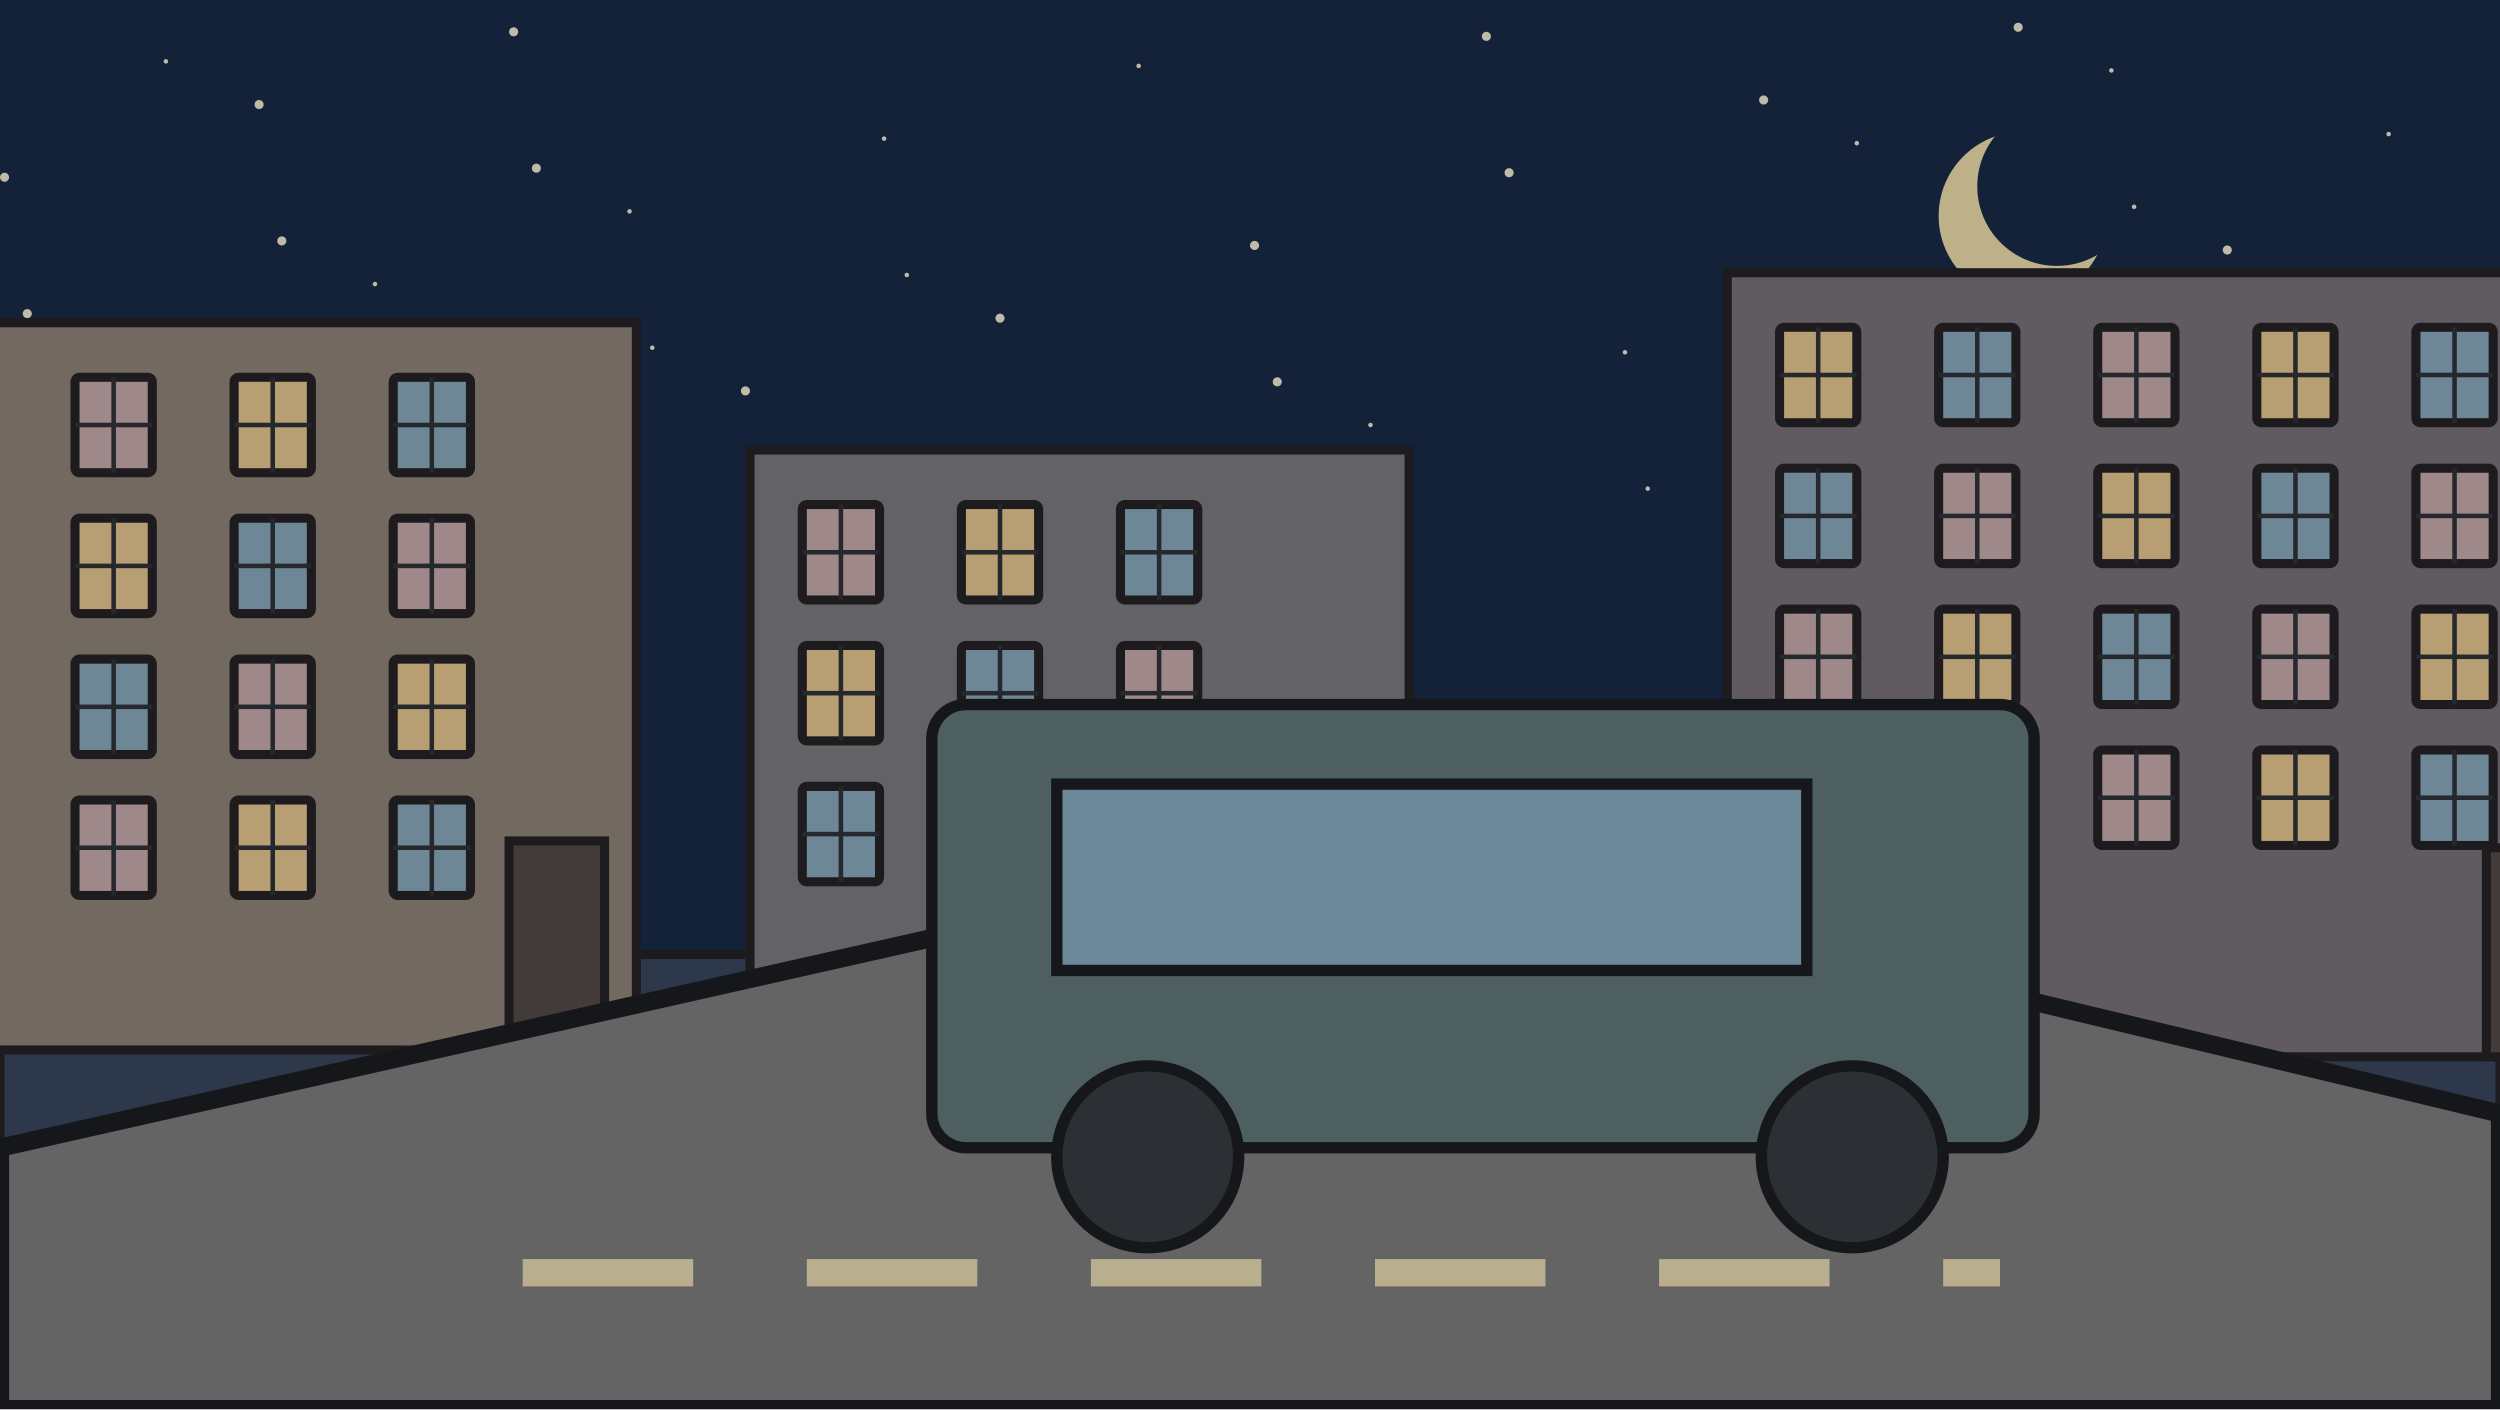
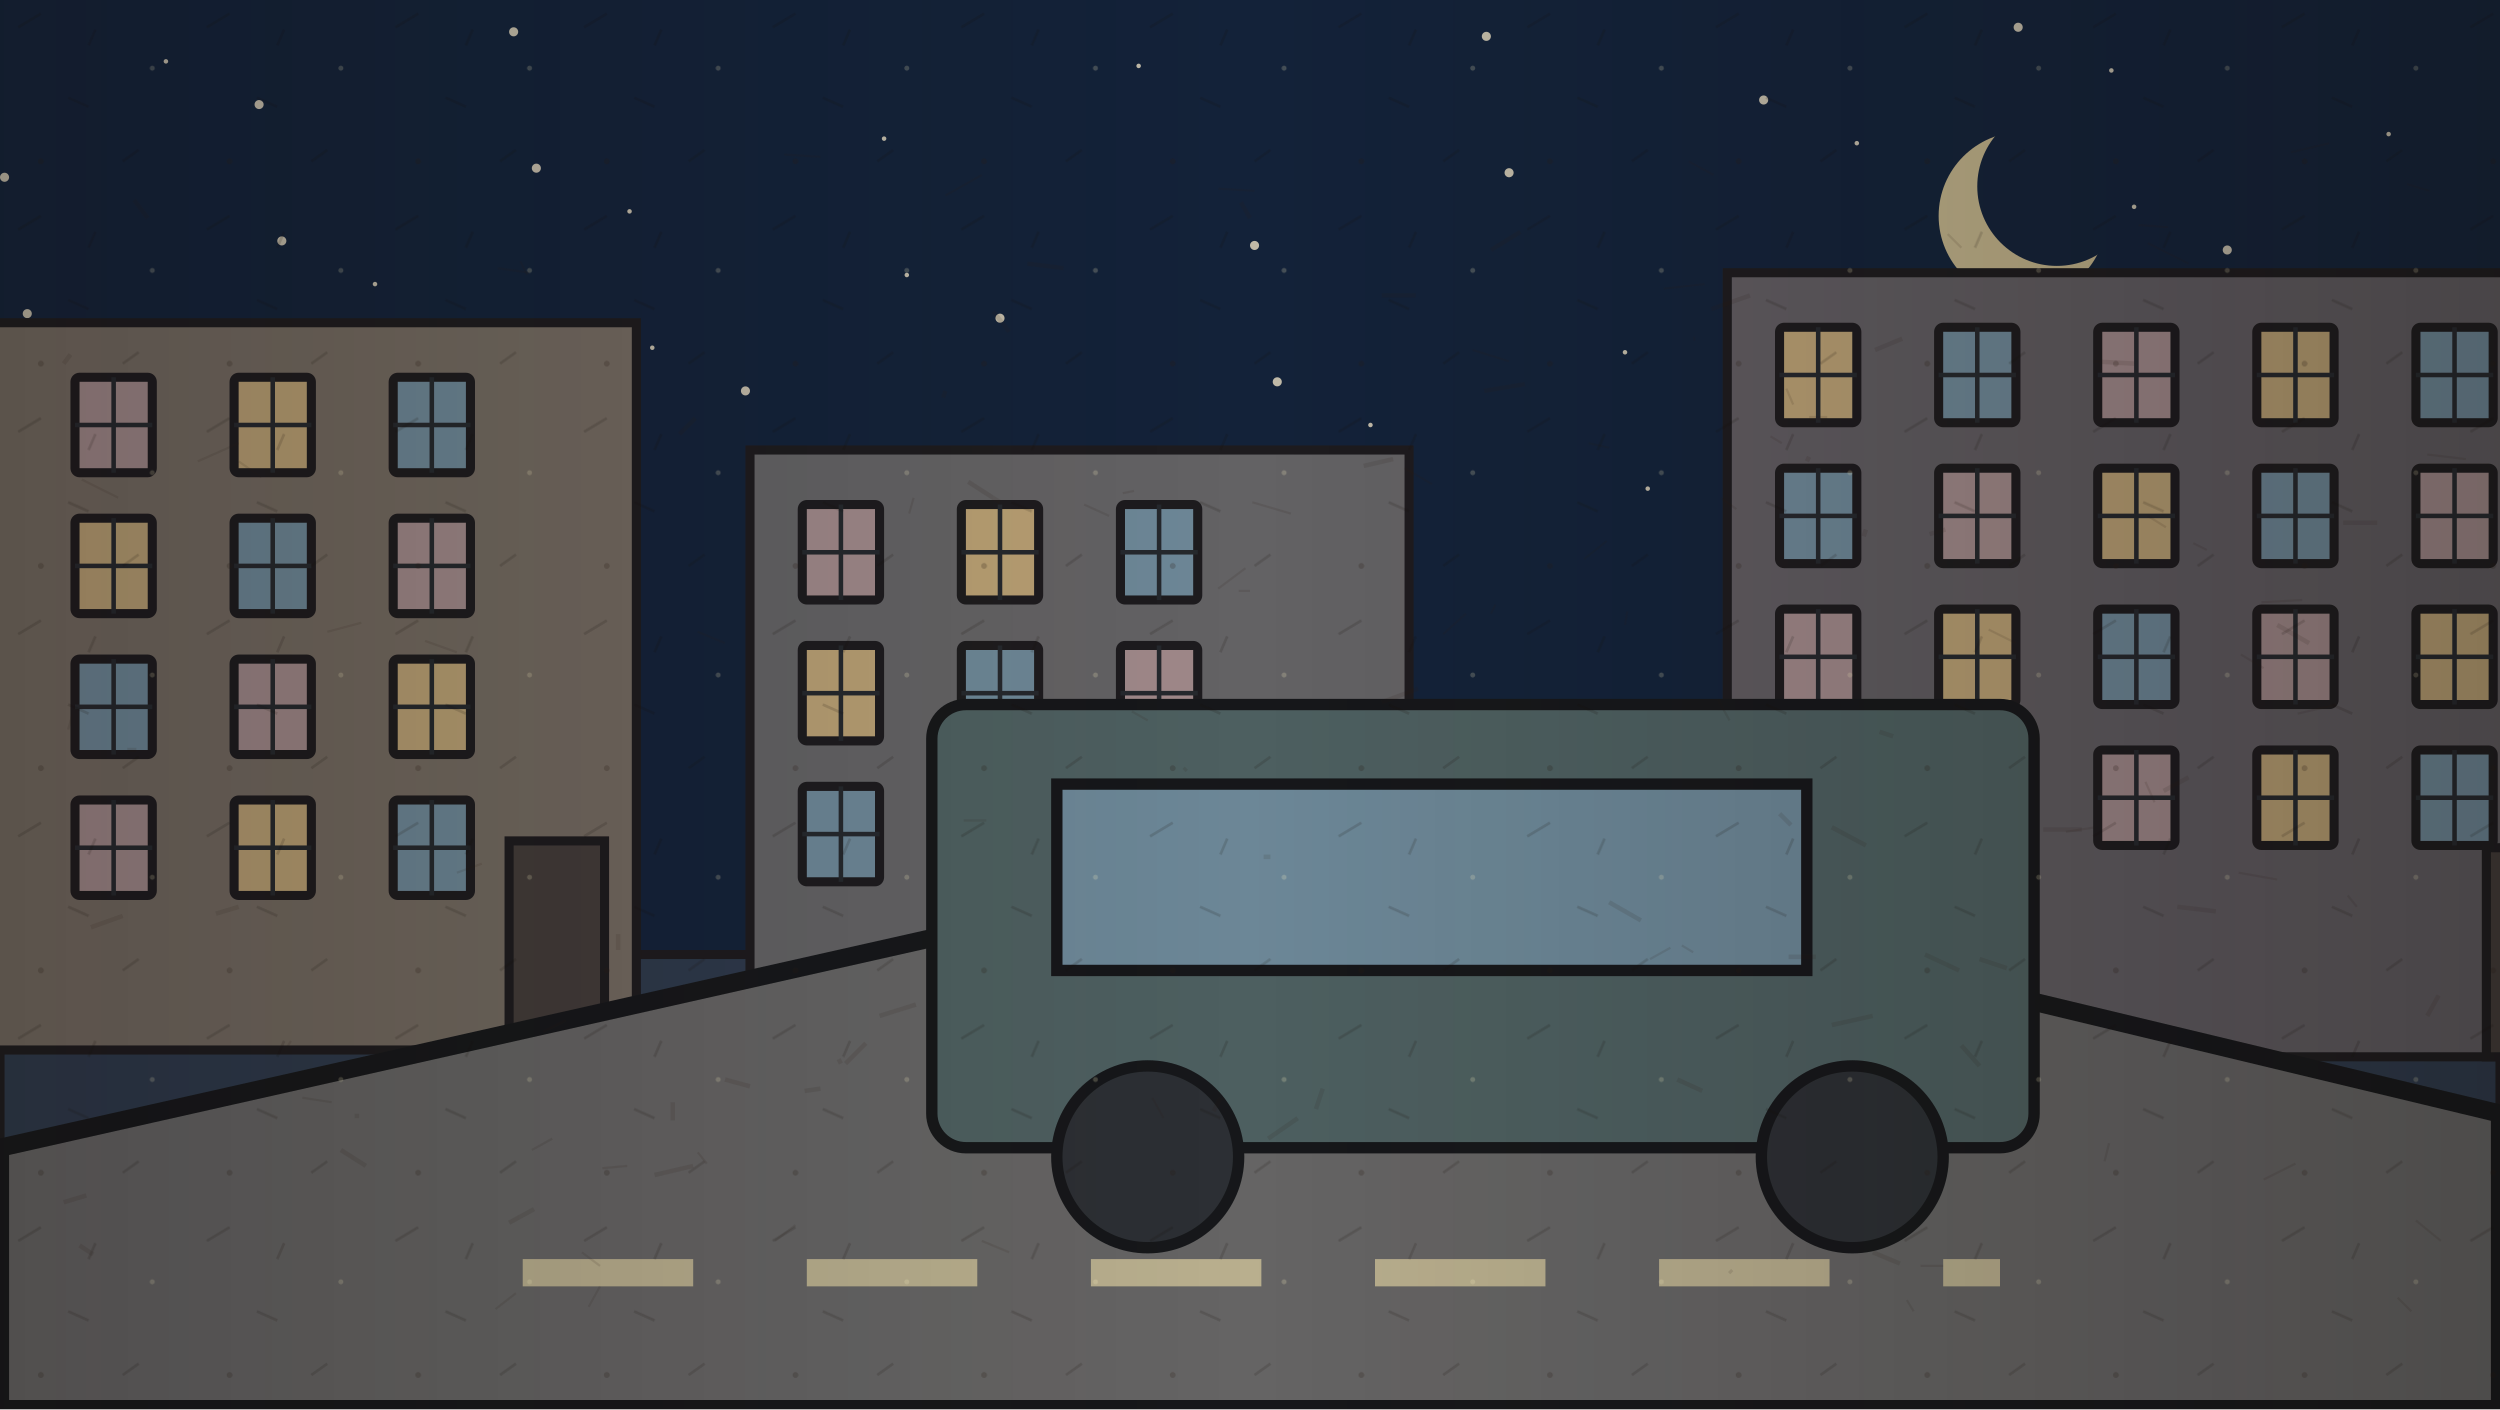
<svg xmlns="http://www.w3.org/2000/svg" viewBox="0 0 1100 620" preserveAspectRatio="xMidYMid slice">
  <rect width="1100" height="620" fill="#142239" />
  <circle cx="890" cy="95" r="37" fill="#f1d9a0" />
  <circle cx="905" cy="82" r="35" fill="#142239" />
  <circle cx="73" cy="27" r="1" fill="#f4e6c9" />
  <circle cx="236" cy="74" r="2" fill="#f4e6c9" />
  <circle cx="399" cy="121" r="1" fill="#f4e6c9" />
  <circle cx="562" cy="168" r="2" fill="#f4e6c9" />
  <circle cx="725" cy="215" r="1" fill="#f4e6c9" />
  <circle cx="888" cy="12" r="2" fill="#f4e6c9" />
  <circle cx="1051" cy="59" r="1" fill="#f4e6c9" />
  <circle cx="124" cy="106" r="2" fill="#f4e6c9" />
  <circle cx="287" cy="153" r="1" fill="#f4e6c9" />
  <circle cx="450" cy="200" r="2" fill="#f4e6c9" />
  <circle cx="613" cy="247" r="1" fill="#f4e6c9" />
  <circle cx="776" cy="44" r="2" fill="#f4e6c9" />
  <circle cx="939" cy="91" r="1" fill="#f4e6c9" />
  <circle cx="12" cy="138" r="2" fill="#f4e6c9" />
  <circle cx="175" cy="185" r="1" fill="#f4e6c9" />
  <circle cx="338" cy="232" r="2" fill="#f4e6c9" />
  <circle cx="501" cy="29" r="1" fill="#f4e6c9" />
  <circle cx="664" cy="76" r="2" fill="#f4e6c9" />
  <circle cx="827" cy="123" r="1" fill="#f4e6c9" />
  <circle cx="990" cy="170" r="2" fill="#f4e6c9" />
  <circle cx="63" cy="217" r="1" fill="#f4e6c9" />
  <circle cx="226" cy="14" r="2" fill="#f4e6c9" />
  <circle cx="389" cy="61" r="1" fill="#f4e6c9" />
  <circle cx="552" cy="108" r="2" fill="#f4e6c9" />
  <circle cx="715" cy="155" r="1" fill="#f4e6c9" />
  <circle cx="878" cy="202" r="2" fill="#f4e6c9" />
  <circle cx="1041" cy="249" r="1" fill="#f4e6c9" />
  <circle cx="114" cy="46" r="2" fill="#f4e6c9" />
  <circle cx="277" cy="93" r="1" fill="#f4e6c9" />
  <circle cx="440" cy="140" r="2" fill="#f4e6c9" />
  <circle cx="603" cy="187" r="1" fill="#f4e6c9" />
  <circle cx="766" cy="234" r="2" fill="#f4e6c9" />
  <circle cx="929" cy="31" r="1" fill="#f4e6c9" />
  <circle cx="2" cy="78" r="2" fill="#f4e6c9" />
  <circle cx="165" cy="125" r="1" fill="#f4e6c9" />
  <circle cx="328" cy="172" r="2" fill="#f4e6c9" />
  <circle cx="491" cy="219" r="1" fill="#f4e6c9" />
  <circle cx="654" cy="16" r="2" fill="#f4e6c9" />
  <circle cx="817" cy="63" r="1" fill="#f4e6c9" />
  <circle cx="980" cy="110" r="2" fill="#f4e6c9" />
  <circle cx="53" cy="157" r="1" fill="#f4e6c9" />
  <circle cx="216" cy="204" r="2" fill="#f4e6c9" />
  <rect x="0" y="420" width="1100" height="200" fill="#354050" stroke="#201916" stroke-width="4" />
  <rect x="-60" y="142" width="340" height="320" fill="#8f7d6c" stroke="#201916" stroke-width="4" />
  <rect x="-37" y="166" width="34" height="42" fill="#88a4b3" stroke="#201916" stroke-width="4" rx="2" />
  <path d="M-20 166v42 M-37 187h34" stroke="#2b2929" stroke-width="2" />
  <rect x="33" y="166" width="34" height="42" fill="#c9a6a0" stroke="#201916" stroke-width="4" rx="2" />
  <path d="M50 166v42 M33 187h34" stroke="#2b2929" stroke-width="2" />
  <rect x="103" y="166" width="34" height="42" fill="#e9c484" stroke="#201916" stroke-width="4" rx="2" />
  <path d="M120 166v42 M103 187h34" stroke="#2b2929" stroke-width="2" />
  <rect x="173" y="166" width="34" height="42" fill="#88a4b3" stroke="#201916" stroke-width="4" rx="2" />
  <path d="M190 166v42 M173 187h34" stroke="#2b2929" stroke-width="2" />
  <rect x="-37" y="228" width="34" height="42" fill="#c9a6a0" stroke="#201916" stroke-width="4" rx="2" />
  <path d="M-20 228v42 M-37 249h34" stroke="#2b2929" stroke-width="2" />
  <rect x="33" y="228" width="34" height="42" fill="#e9c484" stroke="#201916" stroke-width="4" rx="2" />
  <path d="M50 228v42 M33 249h34" stroke="#2b2929" stroke-width="2" />
  <rect x="103" y="228" width="34" height="42" fill="#88a4b3" stroke="#201916" stroke-width="4" rx="2" />
  <path d="M120 228v42 M103 249h34" stroke="#2b2929" stroke-width="2" />
  <rect x="173" y="228" width="34" height="42" fill="#c9a6a0" stroke="#201916" stroke-width="4" rx="2" />
  <path d="M190 228v42 M173 249h34" stroke="#2b2929" stroke-width="2" />
  <rect x="-37" y="290" width="34" height="42" fill="#e9c484" stroke="#201916" stroke-width="4" rx="2" />
  <path d="M-20 290v42 M-37 311h34" stroke="#2b2929" stroke-width="2" />
  <rect x="33" y="290" width="34" height="42" fill="#88a4b3" stroke="#201916" stroke-width="4" rx="2" />
  <path d="M50 290v42 M33 311h34" stroke="#2b2929" stroke-width="2" />
  <rect x="103" y="290" width="34" height="42" fill="#c9a6a0" stroke="#201916" stroke-width="4" rx="2" />
  <path d="M120 290v42 M103 311h34" stroke="#2b2929" stroke-width="2" />
  <rect x="173" y="290" width="34" height="42" fill="#e9c484" stroke="#201916" stroke-width="4" rx="2" />
  <path d="M190 290v42 M173 311h34" stroke="#2b2929" stroke-width="2" />
  <rect x="-37" y="352" width="34" height="42" fill="#88a4b3" stroke="#201916" stroke-width="4" rx="2" />
  <path d="M-20 352v42 M-37 373h34" stroke="#2b2929" stroke-width="2" />
  <rect x="33" y="352" width="34" height="42" fill="#c9a6a0" stroke="#201916" stroke-width="4" rx="2" />
  <path d="M50 352v42 M33 373h34" stroke="#2b2929" stroke-width="2" />
  <rect x="103" y="352" width="34" height="42" fill="#e9c484" stroke="#201916" stroke-width="4" rx="2" />
  <path d="M120 352v42 M103 373h34" stroke="#2b2929" stroke-width="2" />
  <rect x="173" y="352" width="34" height="42" fill="#88a4b3" stroke="#201916" stroke-width="4" rx="2" />
  <path d="M190 352v42 M173 373h34" stroke="#2b2929" stroke-width="2" />
  <rect x="224" y="370" width="42" height="92" fill="#504239" stroke="#201916" stroke-width="4" />
  <rect x="760" y="120" width="390" height="345" fill="#766c6b" stroke="#201916" stroke-width="4" />
  <rect x="783" y="144" width="34" height="42" fill="#e9c484" stroke="#201916" stroke-width="4" rx="2" />
  <path d="M800 144v42 M783 165h34" stroke="#2b2929" stroke-width="2" />
  <rect x="853" y="144" width="34" height="42" fill="#88a4b3" stroke="#201916" stroke-width="4" rx="2" />
  <path d="M870 144v42 M853 165h34" stroke="#2b2929" stroke-width="2" />
  <rect x="923" y="144" width="34" height="42" fill="#c9a6a0" stroke="#201916" stroke-width="4" rx="2" />
  <path d="M940 144v42 M923 165h34" stroke="#2b2929" stroke-width="2" />
  <rect x="993" y="144" width="34" height="42" fill="#e9c484" stroke="#201916" stroke-width="4" rx="2" />
  <path d="M1010 144v42 M993 165h34" stroke="#2b2929" stroke-width="2" />
  <rect x="1063" y="144" width="34" height="42" fill="#88a4b3" stroke="#201916" stroke-width="4" rx="2" />
  <path d="M1080 144v42 M1063 165h34" stroke="#2b2929" stroke-width="2" />
  <rect x="783" y="206" width="34" height="42" fill="#88a4b3" stroke="#201916" stroke-width="4" rx="2" />
  <path d="M800 206v42 M783 227h34" stroke="#2b2929" stroke-width="2" />
  <rect x="853" y="206" width="34" height="42" fill="#c9a6a0" stroke="#201916" stroke-width="4" rx="2" />
  <path d="M870 206v42 M853 227h34" stroke="#2b2929" stroke-width="2" />
  <rect x="923" y="206" width="34" height="42" fill="#e9c484" stroke="#201916" stroke-width="4" rx="2" />
  <path d="M940 206v42 M923 227h34" stroke="#2b2929" stroke-width="2" />
  <rect x="993" y="206" width="34" height="42" fill="#88a4b3" stroke="#201916" stroke-width="4" rx="2" />
  <path d="M1010 206v42 M993 227h34" stroke="#2b2929" stroke-width="2" />
  <rect x="1063" y="206" width="34" height="42" fill="#c9a6a0" stroke="#201916" stroke-width="4" rx="2" />
  <path d="M1080 206v42 M1063 227h34" stroke="#2b2929" stroke-width="2" />
  <rect x="783" y="268" width="34" height="42" fill="#c9a6a0" stroke="#201916" stroke-width="4" rx="2" />
  <path d="M800 268v42 M783 289h34" stroke="#2b2929" stroke-width="2" />
  <rect x="853" y="268" width="34" height="42" fill="#e9c484" stroke="#201916" stroke-width="4" rx="2" />
  <path d="M870 268v42 M853 289h34" stroke="#2b2929" stroke-width="2" />
  <rect x="923" y="268" width="34" height="42" fill="#88a4b3" stroke="#201916" stroke-width="4" rx="2" />
  <path d="M940 268v42 M923 289h34" stroke="#2b2929" stroke-width="2" />
  <rect x="993" y="268" width="34" height="42" fill="#c9a6a0" stroke="#201916" stroke-width="4" rx="2" />
  <path d="M1010 268v42 M993 289h34" stroke="#2b2929" stroke-width="2" />
  <rect x="1063" y="268" width="34" height="42" fill="#e9c484" stroke="#201916" stroke-width="4" rx="2" />
  <path d="M1080 268v42 M1063 289h34" stroke="#2b2929" stroke-width="2" />
  <rect x="783" y="330" width="34" height="42" fill="#e9c484" stroke="#201916" stroke-width="4" rx="2" />
  <path d="M800 330v42 M783 351h34" stroke="#2b2929" stroke-width="2" />
  <rect x="853" y="330" width="34" height="42" fill="#88a4b3" stroke="#201916" stroke-width="4" rx="2" />
  <path d="M870 330v42 M853 351h34" stroke="#2b2929" stroke-width="2" />
  <rect x="923" y="330" width="34" height="42" fill="#c9a6a0" stroke="#201916" stroke-width="4" rx="2" />
  <path d="M940 330v42 M923 351h34" stroke="#2b2929" stroke-width="2" />
  <rect x="993" y="330" width="34" height="42" fill="#e9c484" stroke="#201916" stroke-width="4" rx="2" />
  <path d="M1010 330v42 M993 351h34" stroke="#2b2929" stroke-width="2" />
  <rect x="1063" y="330" width="34" height="42" fill="#88a4b3" stroke="#201916" stroke-width="4" rx="2" />
  <path d="M1080 330v42 M1063 351h34" stroke="#2b2929" stroke-width="2" />
  <rect x="1094" y="373" width="42" height="92" fill="#504239" stroke="#201916" stroke-width="4" />
  <rect x="330" y="198" width="290" height="270" fill="#7b7471" stroke="#201916" stroke-width="4" />
  <rect x="353" y="222" width="34" height="42" fill="#c9a6a0" stroke="#201916" stroke-width="4" rx="2" />
  <path d="M370 222v42 M353 243h34" stroke="#2b2929" stroke-width="2" />
  <rect x="423" y="222" width="34" height="42" fill="#e9c484" stroke="#201916" stroke-width="4" rx="2" />
  <path d="M440 222v42 M423 243h34" stroke="#2b2929" stroke-width="2" />
  <rect x="493" y="222" width="34" height="42" fill="#88a4b3" stroke="#201916" stroke-width="4" rx="2" />
  <path d="M510 222v42 M493 243h34" stroke="#2b2929" stroke-width="2" />
  <rect x="353" y="284" width="34" height="42" fill="#e9c484" stroke="#201916" stroke-width="4" rx="2" />
  <path d="M370 284v42 M353 305h34" stroke="#2b2929" stroke-width="2" />
  <rect x="423" y="284" width="34" height="42" fill="#88a4b3" stroke="#201916" stroke-width="4" rx="2" />
  <path d="M440 284v42 M423 305h34" stroke="#2b2929" stroke-width="2" />
  <rect x="493" y="284" width="34" height="42" fill="#c9a6a0" stroke="#201916" stroke-width="4" rx="2" />
  <path d="M510 284v42 M493 305h34" stroke="#2b2929" stroke-width="2" />
  <rect x="353" y="346" width="34" height="42" fill="#88a4b3" stroke="#201916" stroke-width="4" rx="2" />
  <path d="M370 346v42 M353 367h34" stroke="#2b2929" stroke-width="2" />
  <rect x="423" y="346" width="34" height="42" fill="#c9a6a0" stroke="#201916" stroke-width="4" rx="2" />
  <path d="M440 346v42 M423 367h34" stroke="#2b2929" stroke-width="2" />
  <rect x="493" y="346" width="34" height="42" fill="#e9c484" stroke="#201916" stroke-width="4" rx="2" />
  <path d="M510 346v42 M493 367h34" stroke="#2b2929" stroke-width="2" />
  <rect x="564" y="376" width="42" height="92" fill="#504239" stroke="#201916" stroke-width="4" />
  <rect x="650" y="350" width="100" height="100" fill="#46645b" stroke="#201916" stroke-width="4" />
  <rect x="659" y="372" width="80" height="24" fill="#e0c084" stroke="#201916" stroke-width="4" />
  <path d="M0 555H1100" stroke="#f0d8a6" stroke-width="7" stroke-dasharray="85 55" />
  <path d="M0 618H1100" stroke="#191514" stroke-width="12" />
  <g class="comic-world-decor">
    <path d="M0 505L600 370 1100 490V620H0z" fill="#7d7770" stroke="#171411" stroke-width="8" />
    <path d="M230 560h650" stroke="#ead8a7" stroke-width="12" stroke-dasharray="75 50" />
    <g stroke="#171411" stroke-width="5">
      <rect x="410" y="310" width="485" height="195" rx="15" fill="#5f716c" />
      <rect x="465" y="345" width="330" height="82" fill="#87a4b3" />
      <circle cx="505" cy="509" r="40" fill="#343332" />
      <circle cx="815" cy="509" r="40" fill="#343332" />
    </g>
  </g>
  <rect width="1100" height="620" fill="#112239" opacity=".23" />
+   <defs>
+     <pattern id="uhy16grain" width="83" height="89" patternUnits="userSpaceOnUse">
+       <path d="M8 12l10-6M61 66l-7 5M30 43l9 4M42 13l-3 7" stroke="#140d0a" stroke-width="1.2" opacity=".15" />
+       <circle cx="18" cy="71" r="1.3" fill="#281b12" opacity=".22" />
+       <circle cx="67" cy="30" r="1.1" fill="#fff7c7" opacity=".21" />
+     </pattern>
+     <linearGradient id="uhy16vignette">
+       <stop offset="0" stop-color="#100b08" stop-opacity=".24" />
+       <stop offset=".50" stop-color="#100b08" stop-opacity="0" />
+       <stop offset="1" stop-color="#100b08" stop-opacity=".28" />
+     </linearGradient>
+   </defs>
+   <rect width="1100" height="620" fill="url(#uhy16grain)" pointer-events="none" />
+   <path d="M735 417l-9 5" stroke="#281c15" stroke-width="1" opacity=".12" />
+   <path d="M945 227l8 5" stroke="#281c15" stroke-width="1" opacity=".12" />
+   <path d="M653 172l18 -3" stroke="#281c15" stroke-width="2" opacity=".12" />
+   <path d="M862 427l-15 -7" stroke="#281c15" stroke-width="2" opacity=".12" />
+   <path d="M361 69l-16 -1" stroke="#281c15" stroke-width="1" opacity=".12" />
+   <path d="M1059 81l10 3" stroke="#281c15" stroke-width="1" opacity=".12" />
+   <path d="M311 512l-4 -5" stroke="#281c15" stroke-width="1" opacity=".12" />
+   <path d="M224 538l11 -6" stroke="#281c15" stroke-width="2" opacity=".12" />
+   <path d="M856 233l-7 2" stroke="#281c15" stroke-width="2" opacity=".12" />
+   <path d="M157 492l0 -2" stroke="#281c15" stroke-width="2" opacity=".12" />
+   <path d="M415 175l1 -3" stroke="#281c15" stroke-width="2" opacity=".12" />
+   <path d="M762 560l-1 -1" stroke="#281c15" stroke-width="2" opacity=".12" />
+   <path d="M839 572l3 5" stroke="#281c15" stroke-width="1" opacity=".12" />
+   <path d="M1010 512l-14 7" stroke="#281c15" stroke-width="1" opacity=".12" />
+   <path d="M402 219l-2 7" stroke="#281c15" stroke-width="1" opacity=".12" />
+   <path d="M296 493l0 -8" stroke="#281c15" stroke-width="2" opacity=".12" />
+   <path d="M944 344l4 9" stroke="#281c15" stroke-width="1" opacity=".12" />
+   <path d="M579 488l3 -9" stroke="#281c15" stroke-width="2" opacity=".12" />
+   <path d="M105 399l-10 3" stroke="#281c15" stroke-width="2" opacity=".12" />
+   <path d="M432 546l12 5" stroke="#281c15" stroke-width="1" opacity=".12" />
+   <path d="M648 154l16 5" stroke="#281c15" stroke-width="1" opacity=".12" />
+   <path d="M243 501l-9 5" stroke="#281c15" stroke-width="1" opacity=".12" />
+   <path d="M770 130l-17 6" stroke="#281c15" stroke-width="2" opacity=".12" />
+   <path d="M115 210l-10 -7" stroke="#281c15" stroke-width="1" opacity=".12" />
+   <path d="M824 551l12 5" stroke="#281c15" stroke-width="2" opacity=".12" />
+   <path d="M264 557l-8 -6" stroke="#281c15" stroke-width="1" opacity=".12" />
+   <path d="M749 480l-11 -5" stroke="#281c15" stroke-width="2" opacity=".12" />
+   <path d="M945 107l18 9" stroke="#281c15" stroke-width="1" opacity=".12" />
+   <path d="M761 317l-5 -9" stroke="#281c15" stroke-width="1" opacity=".12" />
+   <path d="M105 195l-18 8" stroke="#281c15" stroke-width="1" opacity=".12" />
+   <path d="M732 127l18 -2" stroke="#281c15" stroke-width="1" opacity=".12" />
+   <path d="M795 203l1 -2" stroke="#281c15" stroke-width="2" opacity=".12" />
+   <path d="M928 503l-2 8" stroke="#281c15" stroke-width="1" opacity=".12" />
+   <path d="M548 250l-12 9" stroke="#281c15" stroke-width="1" opacity=".12" />
+   <path d="M354 480l7 -1" stroke="#281c15" stroke-width="2" opacity=".12" />
+   <path d="M159 274l-15 4" stroke="#281c15" stroke-width="1" opacity=".12" />
+   <path d="M249 449l-10 5" stroke="#281c15" stroke-width="1" opacity=".12" />
+   <path d="M871 422l12 4" stroke="#281c15" stroke-width="2" opacity=".12" />
+   <path d="M536 83l16 1" stroke="#281c15" stroke-width="1" opacity=".12" />
+   <path d="M985 384l17 3" stroke="#281c15" stroke-width="1" opacity=".12" />
+   <path d="M319 475l11 3" stroke="#281c15" stroke-width="2" opacity=".12" />
+   <path d="M806 364l15 8" stroke="#281c15" stroke-width="2" opacity=".12" />
+   <path d="M618 206l12 7" stroke="#281c15" stroke-width="1" opacity=".12" />
+   <path d="M764 224l-7 -5" stroke="#281c15" stroke-width="1" opacity=".12" />
+   <path d="M746 149l-1 0" stroke="#281c15" stroke-width="2" opacity=".12" />
+   <path d="M722 405l-14 -8" stroke="#281c15" stroke-width="2" opacity=".12" />
+   <path d="M288 517l17 -4" stroke="#281c15" stroke-width="2" opacity=".12" />
+   <path d="M1073 438l-5 9" stroke="#281c15" stroke-width="2" opacity=".12" />
+   <path d="M699 195l9 2" stroke="#281c15" stroke-width="1" opacity=".12" />
+   <path d="M232 121l-3 -6" stroke="#281c15" stroke-width="1" opacity=".12" />
+   <path d="M789 178l-3 -7" stroke="#281c15" stroke-width="1" opacity=".12" />
+   <path d="M201 384l11 -4" stroke="#281c15" stroke-width="1" opacity=".12" />
+   <path d="M32 314l-2 7" stroke="#281c15" stroke-width="1" opacity=".12" />
+   <path d="M1016 283l-14 -8" stroke="#281c15" stroke-width="2" opacity=".12" />
+   <path d="M975 401l-17 -2" stroke="#281c15" stroke-width="2" opacity=".12" />
+   <path d="M272 418l0 -7" stroke="#281c15" stroke-width="2" opacity=".12" />
+   <path d="M440 221l-14 -9" stroke="#281c15" stroke-width="2" opacity=".12" />
+   <path d="M31 156l-3 4" stroke="#281c15" stroke-width="2" opacity=".12" />
+   <path d="M952 348l11 -6" stroke="#281c15" stroke-width="2" opacity=".12" />
+   <path d="M1068 200l17 2" stroke="#281c15" stroke-width="1" opacity=".12" />
+   <path d="M437 137l7 9" stroke="#281c15" stroke-width="2" opacity=".12" />
+   <path d="M1046 230l-15 0" stroke="#281c15" stroke-width="2" opacity=".12" />
+   <path d="M608 130l15 0" stroke="#281c15" stroke-width="2" opacity=".12" />
+   <path d="M416 86l16 -9" stroke="#281c15" stroke-width="1" opacity=".12" />
+   <path d="M550 96l-4 -7" stroke="#281c15" stroke-width="2" opacity=".12" />
+   <path d="M899 365l17 0" stroke="#281c15" stroke-width="2" opacity=".12" />
+   <path d="M494 217l5 -1" stroke="#281c15" stroke-width="1" opacity=".12" />
+   <path d="M845 557l10 0" stroke="#281c15" stroke-width="1" opacity=".12" />
+   <path d="M745 419l-5 -3" stroke="#281c15" stroke-width="1" opacity=".12" />
+   <path d="M754 77l-11 -6" stroke="#281c15" stroke-width="1" opacity=".12" />
+   <path d="M187 282l14 5" stroke="#281c15" stroke-width="1" opacity=".12" />
+   <path d="M521 339l1 -1" stroke="#281c15" stroke-width="2" opacity=".12" />
+   <path d="M150 506l11 7" stroke="#281c15" stroke-width="2" opacity=".12" />
+   <path d="M656 110l13 -8" stroke="#281c15" stroke-width="2" opacity=".12" />
+   <path d="M965 239l6 3" stroke="#281c15" stroke-width="1" opacity=".12" />
+   <path d="M1033 394l4 5" stroke="#281c15" stroke-width="1" opacity=".12" />
+   <path d="M452 116l16 2" stroke="#281c15" stroke-width="2" opacity=".12" />
+   <path d="M537 483l-3 6" stroke="#281c15" stroke-width="2" opacity=".12" />
+   <path d="M1063 537l11 9" stroke="#281c15" stroke-width="1" opacity=".12" />
+   <path d="M986 288l10 6" stroke="#281c15" stroke-width="1" opacity=".12" />
+   <path d="M568 226l-17 -5" stroke="#281c15" stroke-width="1" opacity=".12" />
+   <path d="M796 184l8 0" stroke="#281c15" stroke-width="2" opacity=".12" />
+   <path d="M128 458l-3 5" stroke="#281c15" stroke-width="1" opacity=".12" />
+   <path d="M59 88l6 8" stroke="#281c15" stroke-width="2" opacity=".12" />
+   <path d="M608 309l16 -6" stroke="#281c15" stroke-width="2" opacity=".12" />
+   <path d="M381 459l-9 9" stroke="#281c15" stroke-width="2" opacity=".12" />
+   <path d="M233 120l-14 -2" stroke="#281c15" stroke-width="1" opacity=".12" />
+   <path d="M827 322l6 2" stroke="#281c15" stroke-width="2" opacity=".12" />
+   <path d="M545 260l5 0" stroke="#281c15" stroke-width="1" opacity=".12" />
+   <path d="M424 361l10 0" stroke="#281c15" stroke-width="1" opacity=".12" />
+   <path d="M319 283l-12 -5" stroke="#281c15" stroke-width="1" opacity=".12" />
+   <path d="M825 154l12 -5" stroke="#281c15" stroke-width="2" opacity=".12" />
+   <path d="M306 184l-7 7" stroke="#281c15" stroke-width="2" opacity=".12" />
+   <path d="M559 377l-3 0" stroke="#281c15" stroke-width="2" opacity=".12" />
+   <path d="M1055 571l6 6" stroke="#281c15" stroke-width="1" opacity=".12" />
+   <path d="M715 275l1 -6" stroke="#281c15" stroke-width="1" opacity=".12" />
+   <path d="M512 492l-5 -9" stroke="#281c15" stroke-width="1" opacity=".12" />
+   <path d="M1028 310l-17 4" stroke="#281c15" stroke-width="1" opacity=".12" />
+   <path d="M995 265l18 -1" stroke="#281c15" stroke-width="1" opacity=".12" />
+   <path d="M656 270l2 -4" stroke="#281c15" stroke-width="1" opacity=".12" />
+   <path d="M259 575l5 -9" stroke="#281c15" stroke-width="1" opacity=".12" />
+   <path d="M697 246l10 -8" stroke="#281c15" stroke-width="1" opacity=".12" />
+   <path d="M875 277l12 6" stroke="#281c15" stroke-width="1" opacity=".12" />
+   <path d="M863 460l8 9" stroke="#281c15" stroke-width="2" opacity=".12" />
+   <path d="M787 421l12 0" stroke="#281c15" stroke-width="2" opacity=".12" />
+   <path d="M38 526l-10 3" stroke="#281c15" stroke-width="2" opacity=".12" />
+   <path d="M146 485l-13 -2" stroke="#281c15" stroke-width="1" opacity=".12" />
+   <path d="M370 468l-1 -2" stroke="#281c15" stroke-width="2" opacity=".12" />
+   <path d="M35 548l6 4" stroke="#281c15" stroke-width="2" opacity=".12" />
+   <path d="M863 109l-6 -6" stroke="#281c15" stroke-width="1" opacity=".12" />
+   <path d="M1025 63l-17 4" stroke="#281c15" stroke-width="1" opacity=".12" />
+   <path d="M571 492l-13 9" stroke="#281c15" stroke-width="2" opacity=".12" />
+   <path d="M276 513l-11 1" stroke="#281c15" stroke-width="1" opacity=".12" />
+   <path d="M60 330l-4 0" stroke="#281c15" stroke-width="2" opacity=".12" />
+   <path d="M821 233l-1 3" stroke="#281c15" stroke-width="2" opacity=".12" />
+   <path d="M505 317l-7 -4" stroke="#281c15" stroke-width="1" opacity=".12" />
+   <path d="M350 539l-9 7" stroke="#281c15" stroke-width="1" opacity=".12" />
+   <path d="M52 219l-16 -8" stroke="#281c15" stroke-width="1" opacity=".12" />
+   <path d="M218 576l9 -7" stroke="#281c15" stroke-width="1" opacity=".12" />
+   <path d="M387 447l16 -5" stroke="#281c15" stroke-width="2" opacity=".12" />
+   <path d="M784 195l-5 -3" stroke="#281c15" stroke-width="1" opacity=".12" />
+   <path d="M922 364l-13 2" stroke="#281c15" stroke-width="1" opacity=".12" />
+   <path d="M954 100l-13 -1" stroke="#281c15" stroke-width="1" opacity=".12" />
+   <path d="M645 270l-10 9" stroke="#281c15" stroke-width="1" opacity=".12" />
+   <path d="M783 358l5 5" stroke="#281c15" stroke-width="2" opacity=".12" />
+   <path d="M600 205l13 -3" stroke="#281c15" stroke-width="2" opacity=".12" />
+   <path d="M939 160l-18 -1" stroke="#281c15" stroke-width="2" opacity=".12" />
+   <path d="M40 408l14 -5" stroke="#281c15" stroke-width="2" opacity=".12" />
+   <path d="M488 227l-11 -5" stroke="#281c15" stroke-width="1" opacity=".12" />
+   <path d="M824 447l-18 4" stroke="#281c15" stroke-width="2" opacity=".12" />
+   <rect width="1100" height="620" fill="url(#uhy16vignette)" pointer-events="none" />
</svg>
